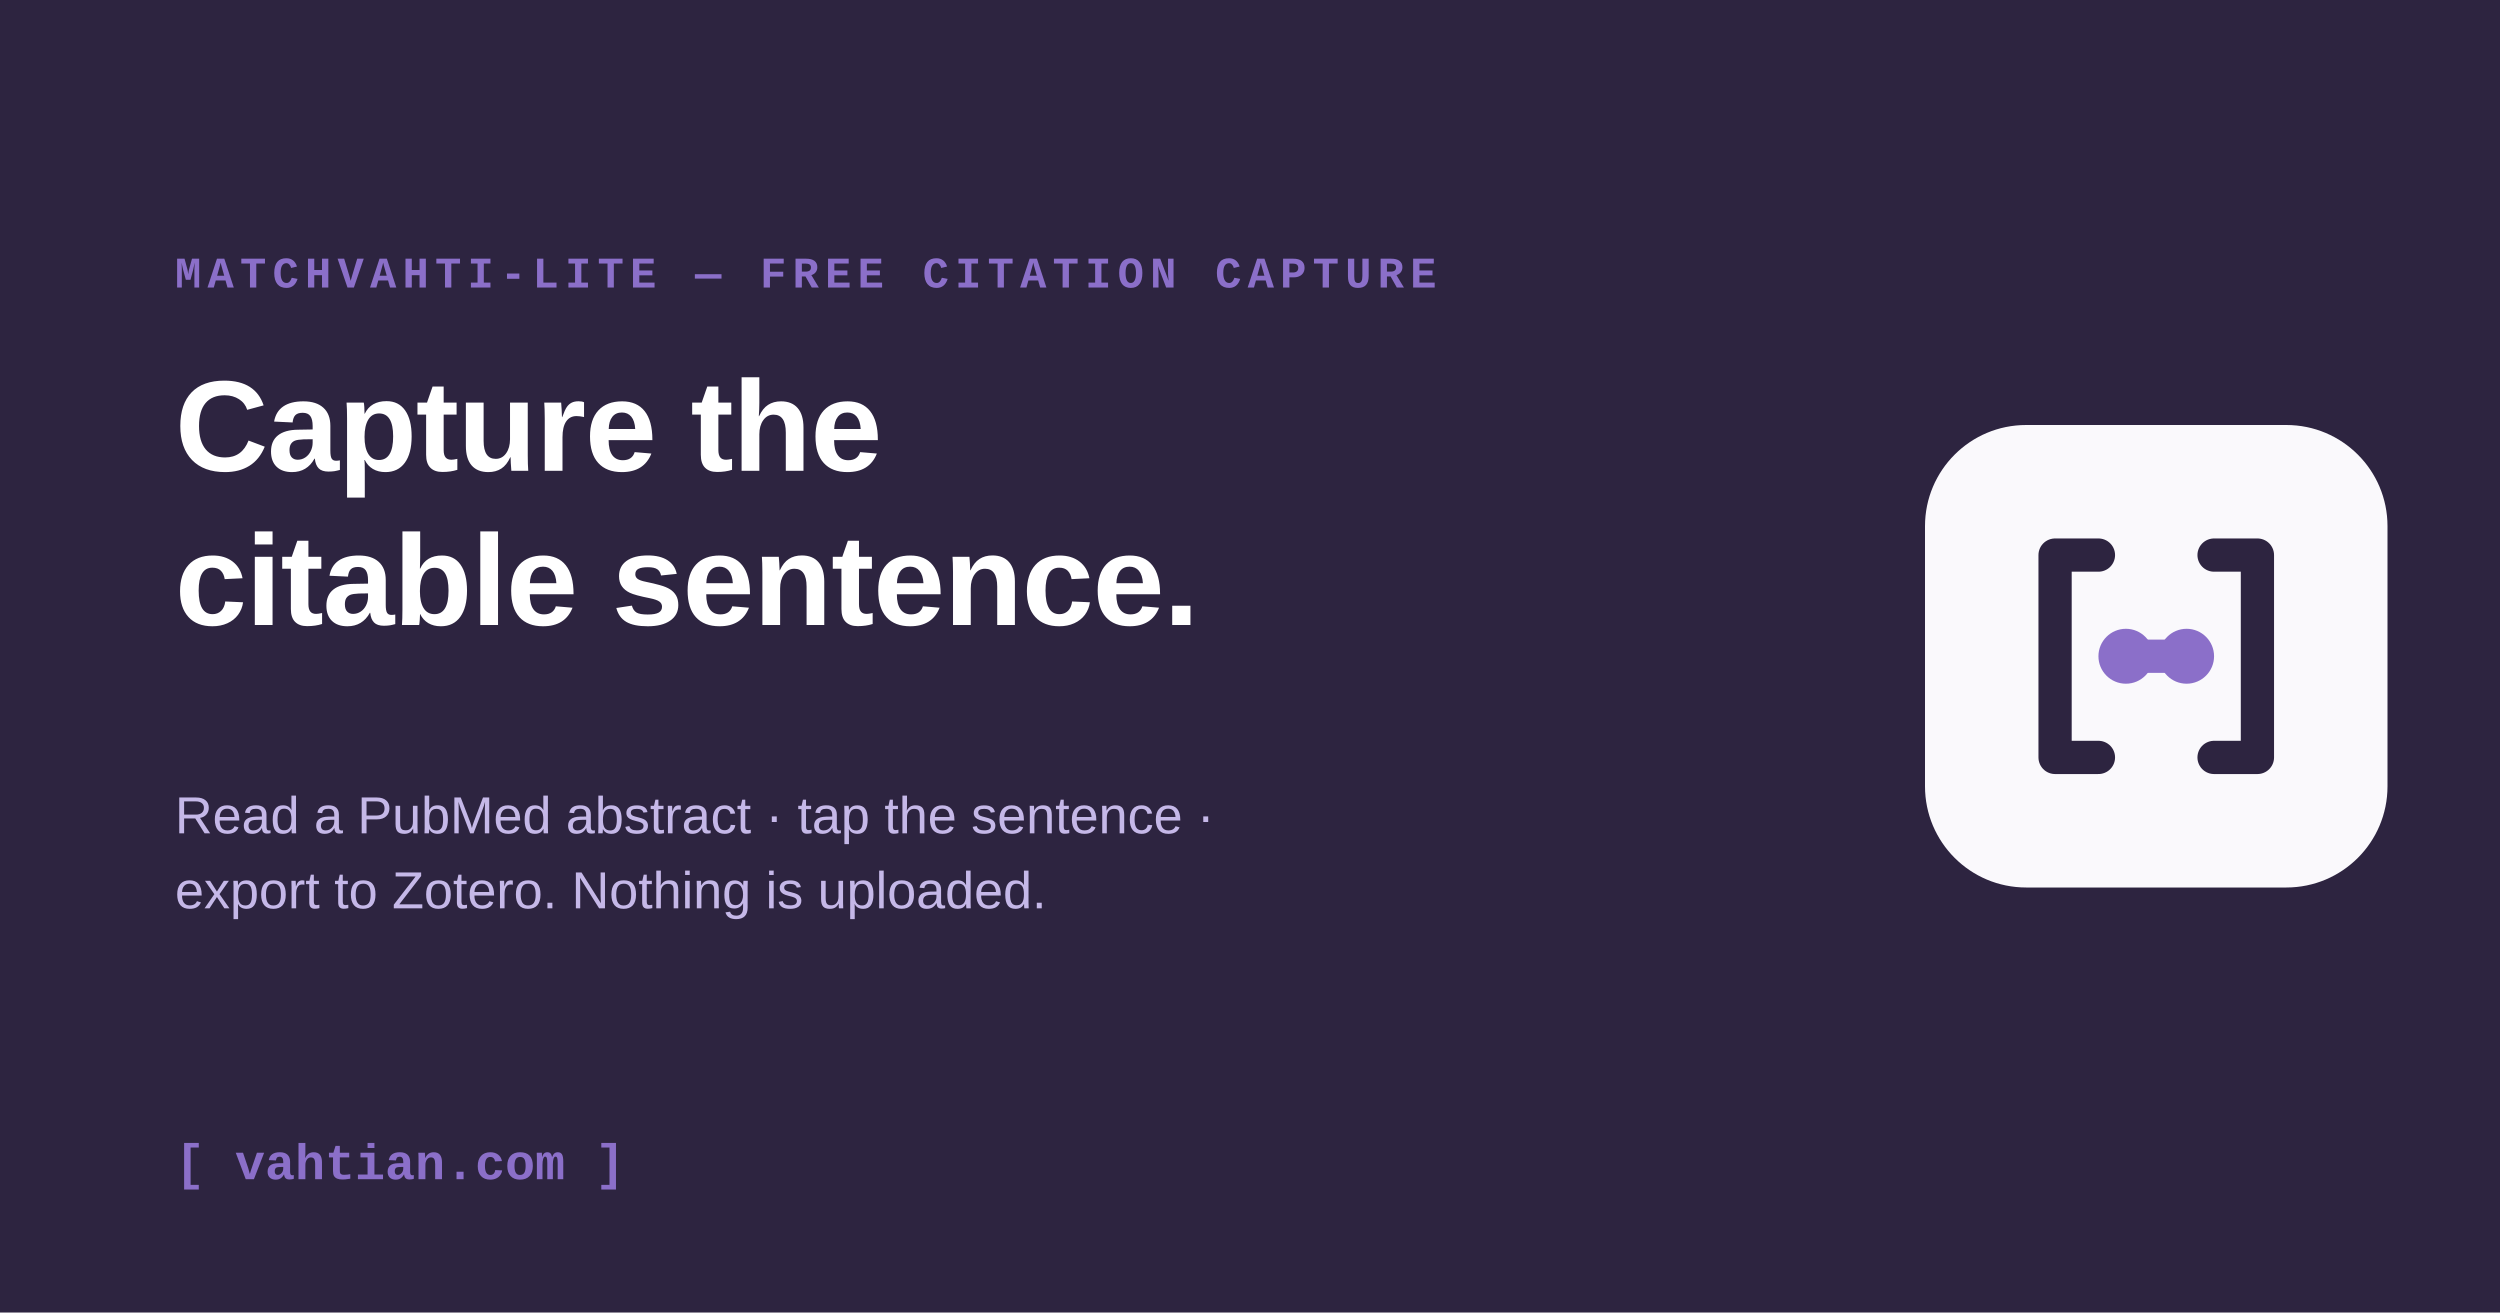
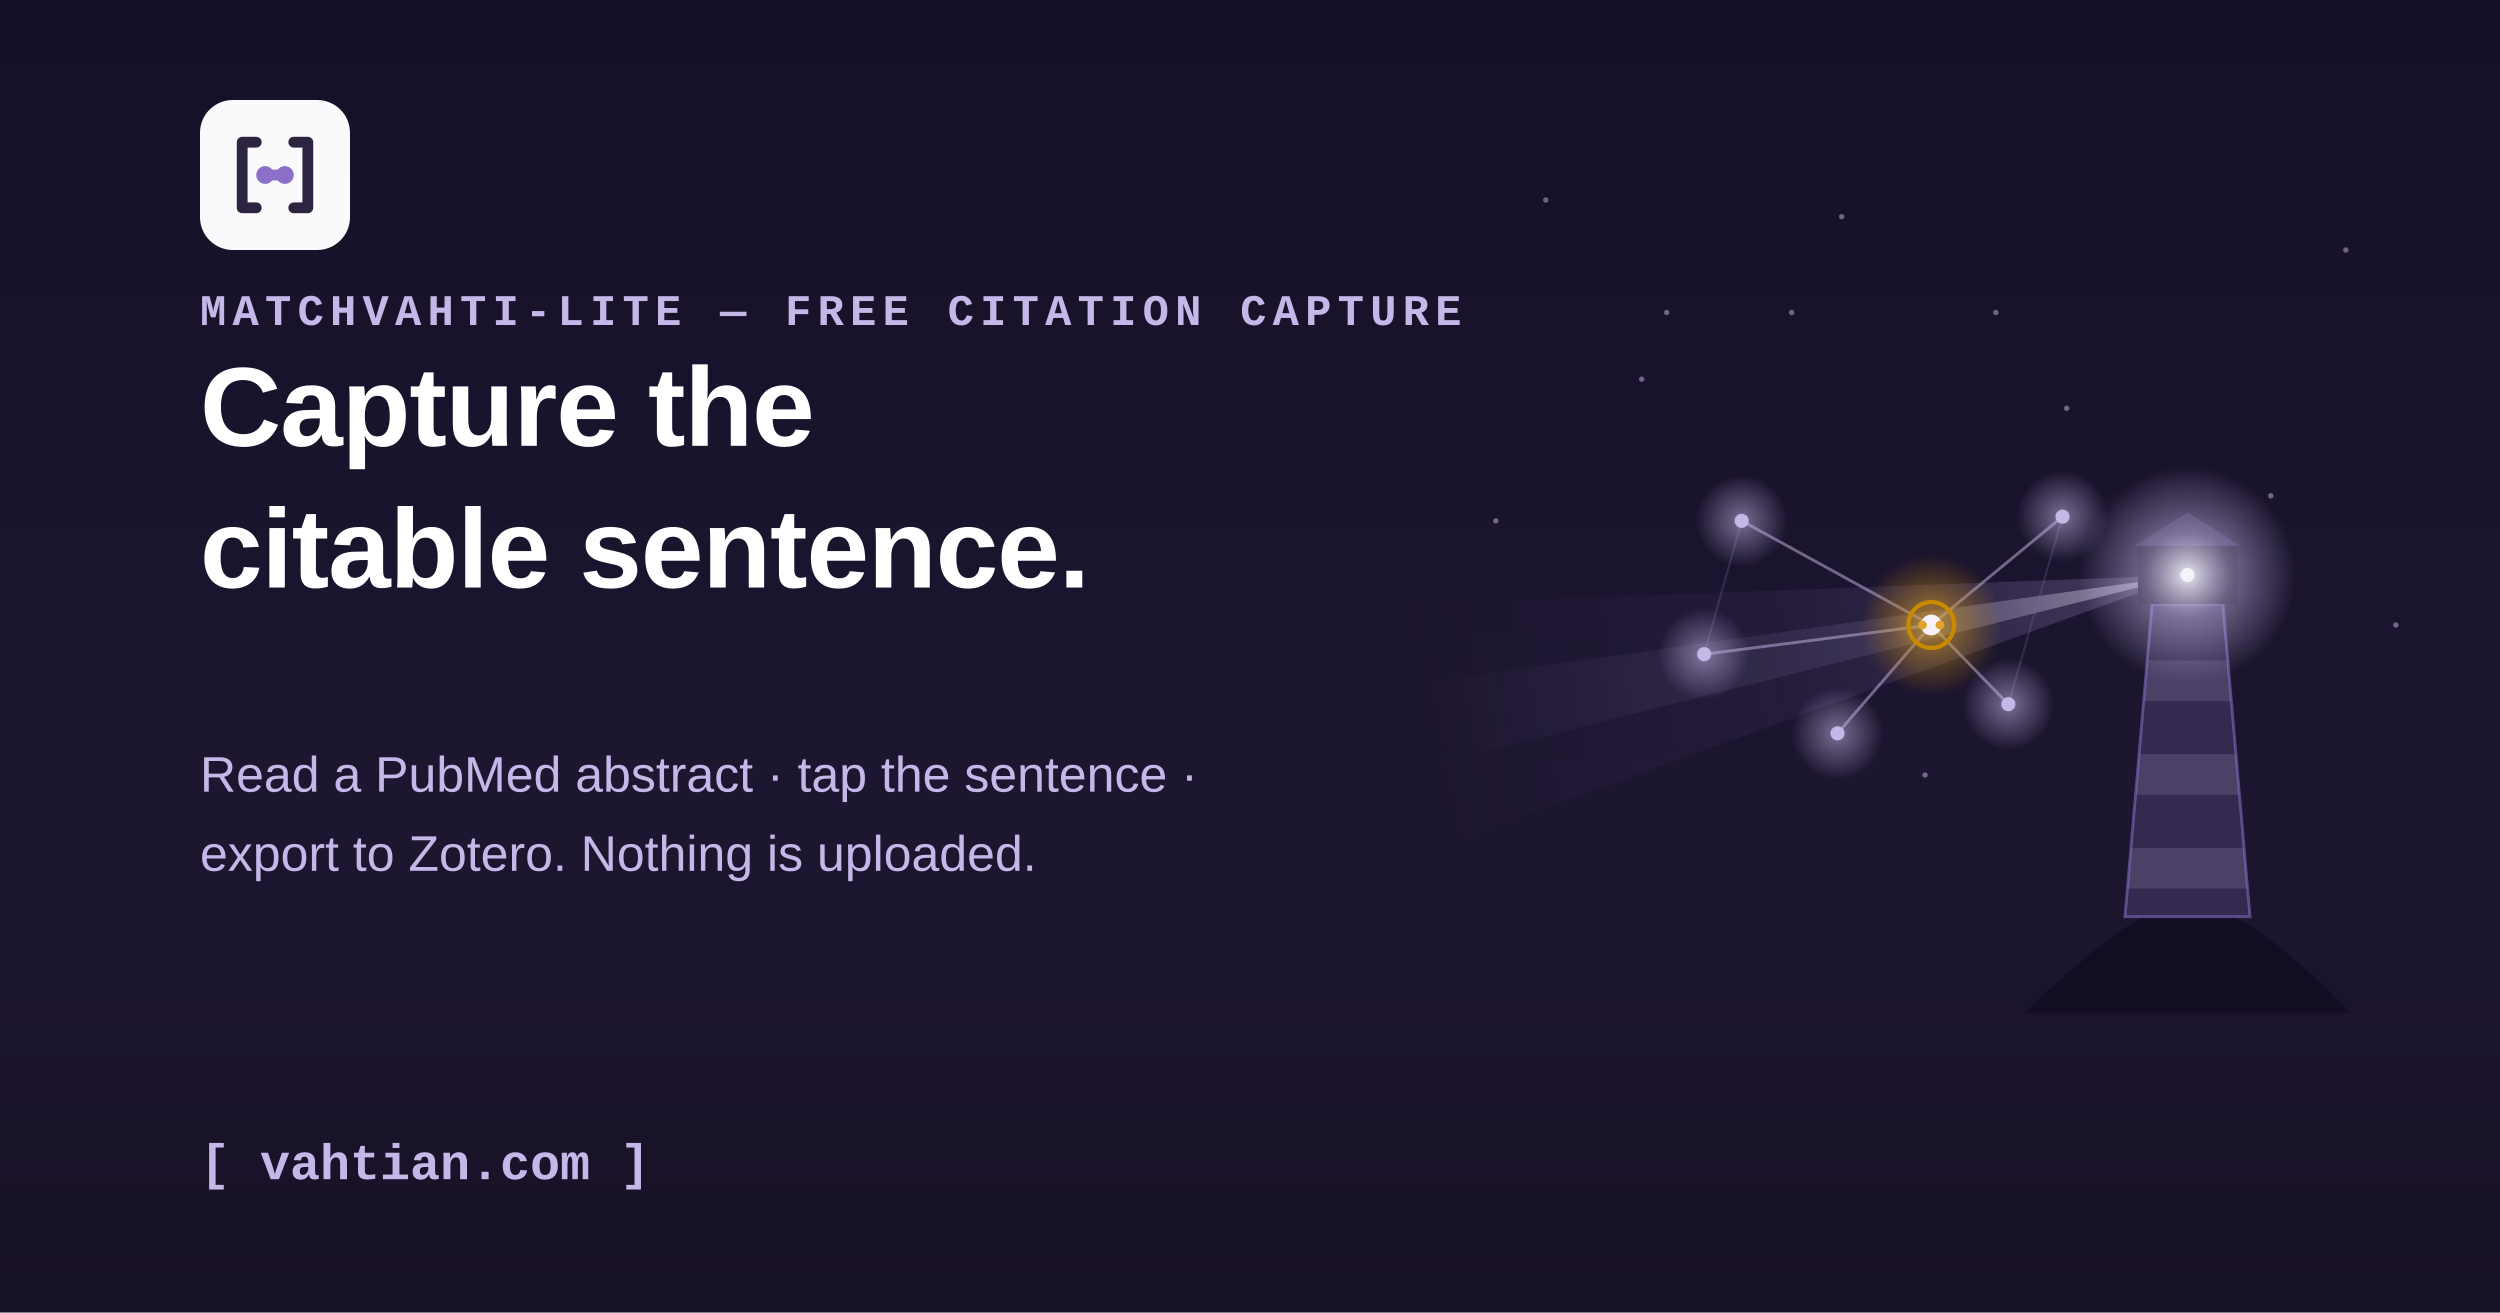
<svg xmlns="http://www.w3.org/2000/svg" width="1200" height="630" viewBox="0 0 1200 630" role="img" aria-label="matchvahti-lite social card">
-   <rect width="1200" height="630" fill="#2D2440" />
-   <text x="84" y="138" font-family="Liberation Mono, DejaVu Sans Mono, monospace" font-size="21" font-weight="700" fill="#8B6FC9" letter-spacing="3">MATCHVAHTI-LITE — FREE CITATION CAPTURE</text>
-   <text x="84" y="226" font-family="Liberation Sans, DejaVu Sans, sans-serif" font-size="62" font-weight="700" fill="#FFFFFF" letter-spacing="-0.5">Capture the</text>
-   <text x="84" y="300" font-family="Liberation Sans, DejaVu Sans, sans-serif" font-size="62" font-weight="700" fill="#FFFFFF" letter-spacing="-0.5">citable sentence.</text>
-   <text x="84" y="400" font-family="Liberation Sans, DejaVu Sans, sans-serif" font-size="25" fill="#C5B8E8">Read a PubMed abstract · tap the sentence ·</text>
-   <text x="84" y="436" font-family="Liberation Sans, DejaVu Sans, sans-serif" font-size="25" fill="#C5B8E8">export to Zotero. Nothing is uploaded.</text>
-   <text x="84" y="566" font-family="Liberation Mono, DejaVu Sans Mono, monospace" font-size="24" font-weight="700" fill="#8B6FC9">[ vahtian.com ]</text>
-   <g transform="translate(924,204) scale(6.9375)">
+   <defs>
+     <linearGradient id="bg" x1="0" y1="0" x2="0" y2="1">
+       <stop offset="0" stop-color="#150f28" />
+       <stop offset="0.62" stop-color="#1d1630" />
+       <stop offset="1" stop-color="#171127" />
+     </linearGradient>
+     <radialGradient id="lampG">
+       <stop offset="0" stop-color="#F5F2FB" stop-opacity="0.95" />
+       <stop offset="0.4" stop-color="#C5B8E8" stop-opacity="0.5" />
+       <stop offset="1" stop-color="#C5B8E8" stop-opacity="0" />
+     </radialGradient>
+     <radialGradient id="nodeG">
+       <stop offset="0" stop-color="#C5B8E8" stop-opacity="0.55" />
+       <stop offset="1" stop-color="#C5B8E8" stop-opacity="0" />
+     </radialGradient>
+     <radialGradient id="amberG">
+       <stop offset="0" stop-color="#E0A52A" stop-opacity="0.7" />
+       <stop offset="1" stop-color="#C98A00" stop-opacity="0" />
+     </radialGradient>
+     <linearGradient id="beamG" gradientUnits="userSpaceOnUse" x1="1050" y1="276" x2="681.5" y2="347.9">
+       <stop offset="0" stop-color="#C5B8E8" stop-opacity="0.26" />
+       <stop offset="0.55" stop-color="#8B6FC9" stop-opacity="0.07" />
+       <stop offset="1" stop-color="#8B6FC9" stop-opacity="0" />
+     </linearGradient>
+     <linearGradient id="beamCoreG" gradientUnits="userSpaceOnUse" x1="1050" y1="276" x2="681.5" y2="347.9">
+       <stop offset="0" stop-color="#F5F2FB" stop-opacity="0.5" />
+       <stop offset="0.4" stop-color="#C5B8E8" stop-opacity="0.12" />
+       <stop offset="1" stop-color="#C5B8E8" stop-opacity="0" />
+     </linearGradient>
+   </defs>
+   <rect width="1200" height="630" fill="url(#bg)" />
+   <circle cx="742" cy="96" r="1.3" fill="#C5B8E8" opacity="0.5" />
+   <circle cx="800" cy="150" r="1.3" fill="#C5B8E8" opacity="0.5" />
+   <circle cx="884" cy="104" r="1.3" fill="#C5B8E8" opacity="0.5" />
+   <circle cx="958" cy="150" r="1.3" fill="#C5B8E8" opacity="0.5" />
+   <circle cx="1126" cy="120" r="1.3" fill="#C5B8E8" opacity="0.5" />
+   <circle cx="718" cy="250" r="1.3" fill="#C5B8E8" opacity="0.5" />
+   <circle cx="992" cy="196" r="1.3" fill="#C5B8E8" opacity="0.5" />
+   <circle cx="1150" cy="300" r="1.3" fill="#C5B8E8" opacity="0.5" />
+   <circle cx="860" cy="150" r="1.3" fill="#C5B8E8" opacity="0.5" />
+   <circle cx="924" cy="372" r="1.3" fill="#C5B8E8" opacity="0.5" />
+   <circle cx="788" cy="182" r="1.3" fill="#C5B8E8" opacity="0.5" />
+   <circle cx="1090" cy="238" r="1.3" fill="#C5B8E8" opacity="0.5" />
+   <polygon points="1050,276 692.7,405.5 670.3,290.3" fill="url(#beamG)" />
+   <polygon points="1050,276 681.4,368.3 673.7,329.0" fill="url(#beamCoreG)" />
+   <line x1="927" y1="300" x2="836" y2="250" stroke="#C5B8E8" stroke-width="1.4" opacity="0.5" />
+   <line x1="927" y1="300" x2="882" y2="352" stroke="#C5B8E8" stroke-width="1.4" opacity="0.5" />
+   <line x1="927" y1="300" x2="990" y2="248" stroke="#C5B8E8" stroke-width="1.4" opacity="0.5" />
+   <line x1="927" y1="300" x2="818" y2="314" stroke="#C5B8E8" stroke-width="1.4" opacity="0.5" />
+   <line x1="927" y1="300" x2="964" y2="338" stroke="#C5B8E8" stroke-width="1.4" opacity="0.5" />
+   <line x1="836" y1="250" x2="818" y2="314" stroke="#6f63a0" stroke-width="1" opacity="0.3" />
+   <line x1="990" y1="248" x2="964" y2="338" stroke="#6f63a0" stroke-width="1" opacity="0.3" />
+   <circle cx="927" cy="300" r="34" fill="url(#amberG)" />
+   <circle cx="927" cy="300" r="5" fill="#F5F2FB" />
+   <circle cx="927" cy="300" r="11" fill="none" stroke="#C98A00" stroke-width="2" />
+   <circle cx="922.8" cy="300" r="2.1" fill="#E0A52A" />
+   <circle cx="931.2" cy="300" r="2.1" fill="#E0A52A" />
+   <circle cx="836" cy="250" r="22" fill="url(#nodeG)" />
+   <circle cx="836" cy="250" r="3.4" fill="#C5B8E8" />
+   <circle cx="882" cy="352" r="22" fill="url(#nodeG)" />
+   <circle cx="882" cy="352" r="3.4" fill="#C5B8E8" />
+   <circle cx="990" cy="248" r="22" fill="url(#nodeG)" />
+   <circle cx="990" cy="248" r="3.4" fill="#C5B8E8" />
+   <circle cx="818" cy="314" r="22" fill="url(#nodeG)" />
+   <circle cx="818" cy="314" r="3.4" fill="#C5B8E8" />
+   <circle cx="964" cy="338" r="22" fill="url(#nodeG)" />
+   <circle cx="964" cy="338" r="3.4" fill="#C5B8E8" />
+   <path d="M972,486 Q1030,430 1050,434 Q1076,432 1128,486 Z" fill="#120d22" />
+   <polygon points="1020,440 1033,290 1067,290 1080,440" fill="#34294e" />
+   <polygon points="1030.66,317.0 1069.34,317.0 1071.03,336.5 1028.97,336.5" fill="#C5B8E8" opacity="0.16" />
+   <polygon points="1026.76,362.0 1073.24,362.0 1074.93,381.5 1025.07,381.5" fill="#C5B8E8" opacity="0.16" />
+   <polygon points="1022.86,407.0 1077.14,407.0 1078.83,426.5 1021.17,426.5" fill="#C5B8E8" opacity="0.16" />
+   <polygon points="1020,440 1033,290 1067,290 1080,440" fill="none" stroke="#8B6FC9" stroke-width="1.4" opacity="0.55" />
+   <rect x="1026.2" y="262" width="47.6" height="28" fill="#0f0b1c" />
+   <polygon points="1024.5,262 1050,246 1075.5,262" fill="#34294e" />
+   <circle cx="1050" cy="276" r="52" fill="url(#lampG)" />
+   <circle cx="1050" cy="276" r="3.4" fill="#F5F2FB" />
+   <g transform="translate(96,48) scale(2.25)">
    <rect width="32" height="32" rx="7" fill="#FAF9FC" />
    <g fill="none" stroke="#2D2440" stroke-width="2.3" stroke-linecap="round" stroke-linejoin="round">
      <path d="M12 9 H9 V23 H12" />
      <path d="M20 9 H23 V23 H20" />
    </g>
    <circle cx="13.9" cy="16" r="1.9" fill="#8B6FC9" />
    <circle cx="18.1" cy="16" r="1.9" fill="#8B6FC9" />
    <path d="M13.9 16 H18.1" stroke="#8B6FC9" stroke-width="2.3" stroke-linecap="round" />
  </g>
+   <text x="96" y="156" font-family="Liberation Mono, DejaVu Sans Mono, monospace" font-size="21" font-weight="700" fill="#C5B8E8" letter-spacing="3">MATCHVAHTI-LITE — FREE CITATION CAPTURE</text>
+   <text x="96" y="214" font-family="Liberation Sans, DejaVu Sans, sans-serif" font-size="54" font-weight="700" fill="#FFFFFF" letter-spacing="-0.5">Capture the</text>
+   <text x="96" y="282" font-family="Liberation Sans, DejaVu Sans, sans-serif" font-size="54" font-weight="700" fill="#FFFFFF" letter-spacing="-0.5">citable sentence.</text>
+   <text x="96" y="380" font-family="Liberation Sans, DejaVu Sans, sans-serif" font-size="24" fill="#C5B8E8">Read a PubMed abstract · tap the sentence ·</text>
+   <text x="96" y="418" font-family="Liberation Sans, DejaVu Sans, sans-serif" font-size="24" fill="#C5B8E8">export to Zotero. Nothing is uploaded.</text>
+   <text x="96" y="566" font-family="Liberation Mono, DejaVu Sans Mono, monospace" font-size="24" font-weight="700" fill="#C5B8E8">[ vahtian.com ]</text>
</svg>
